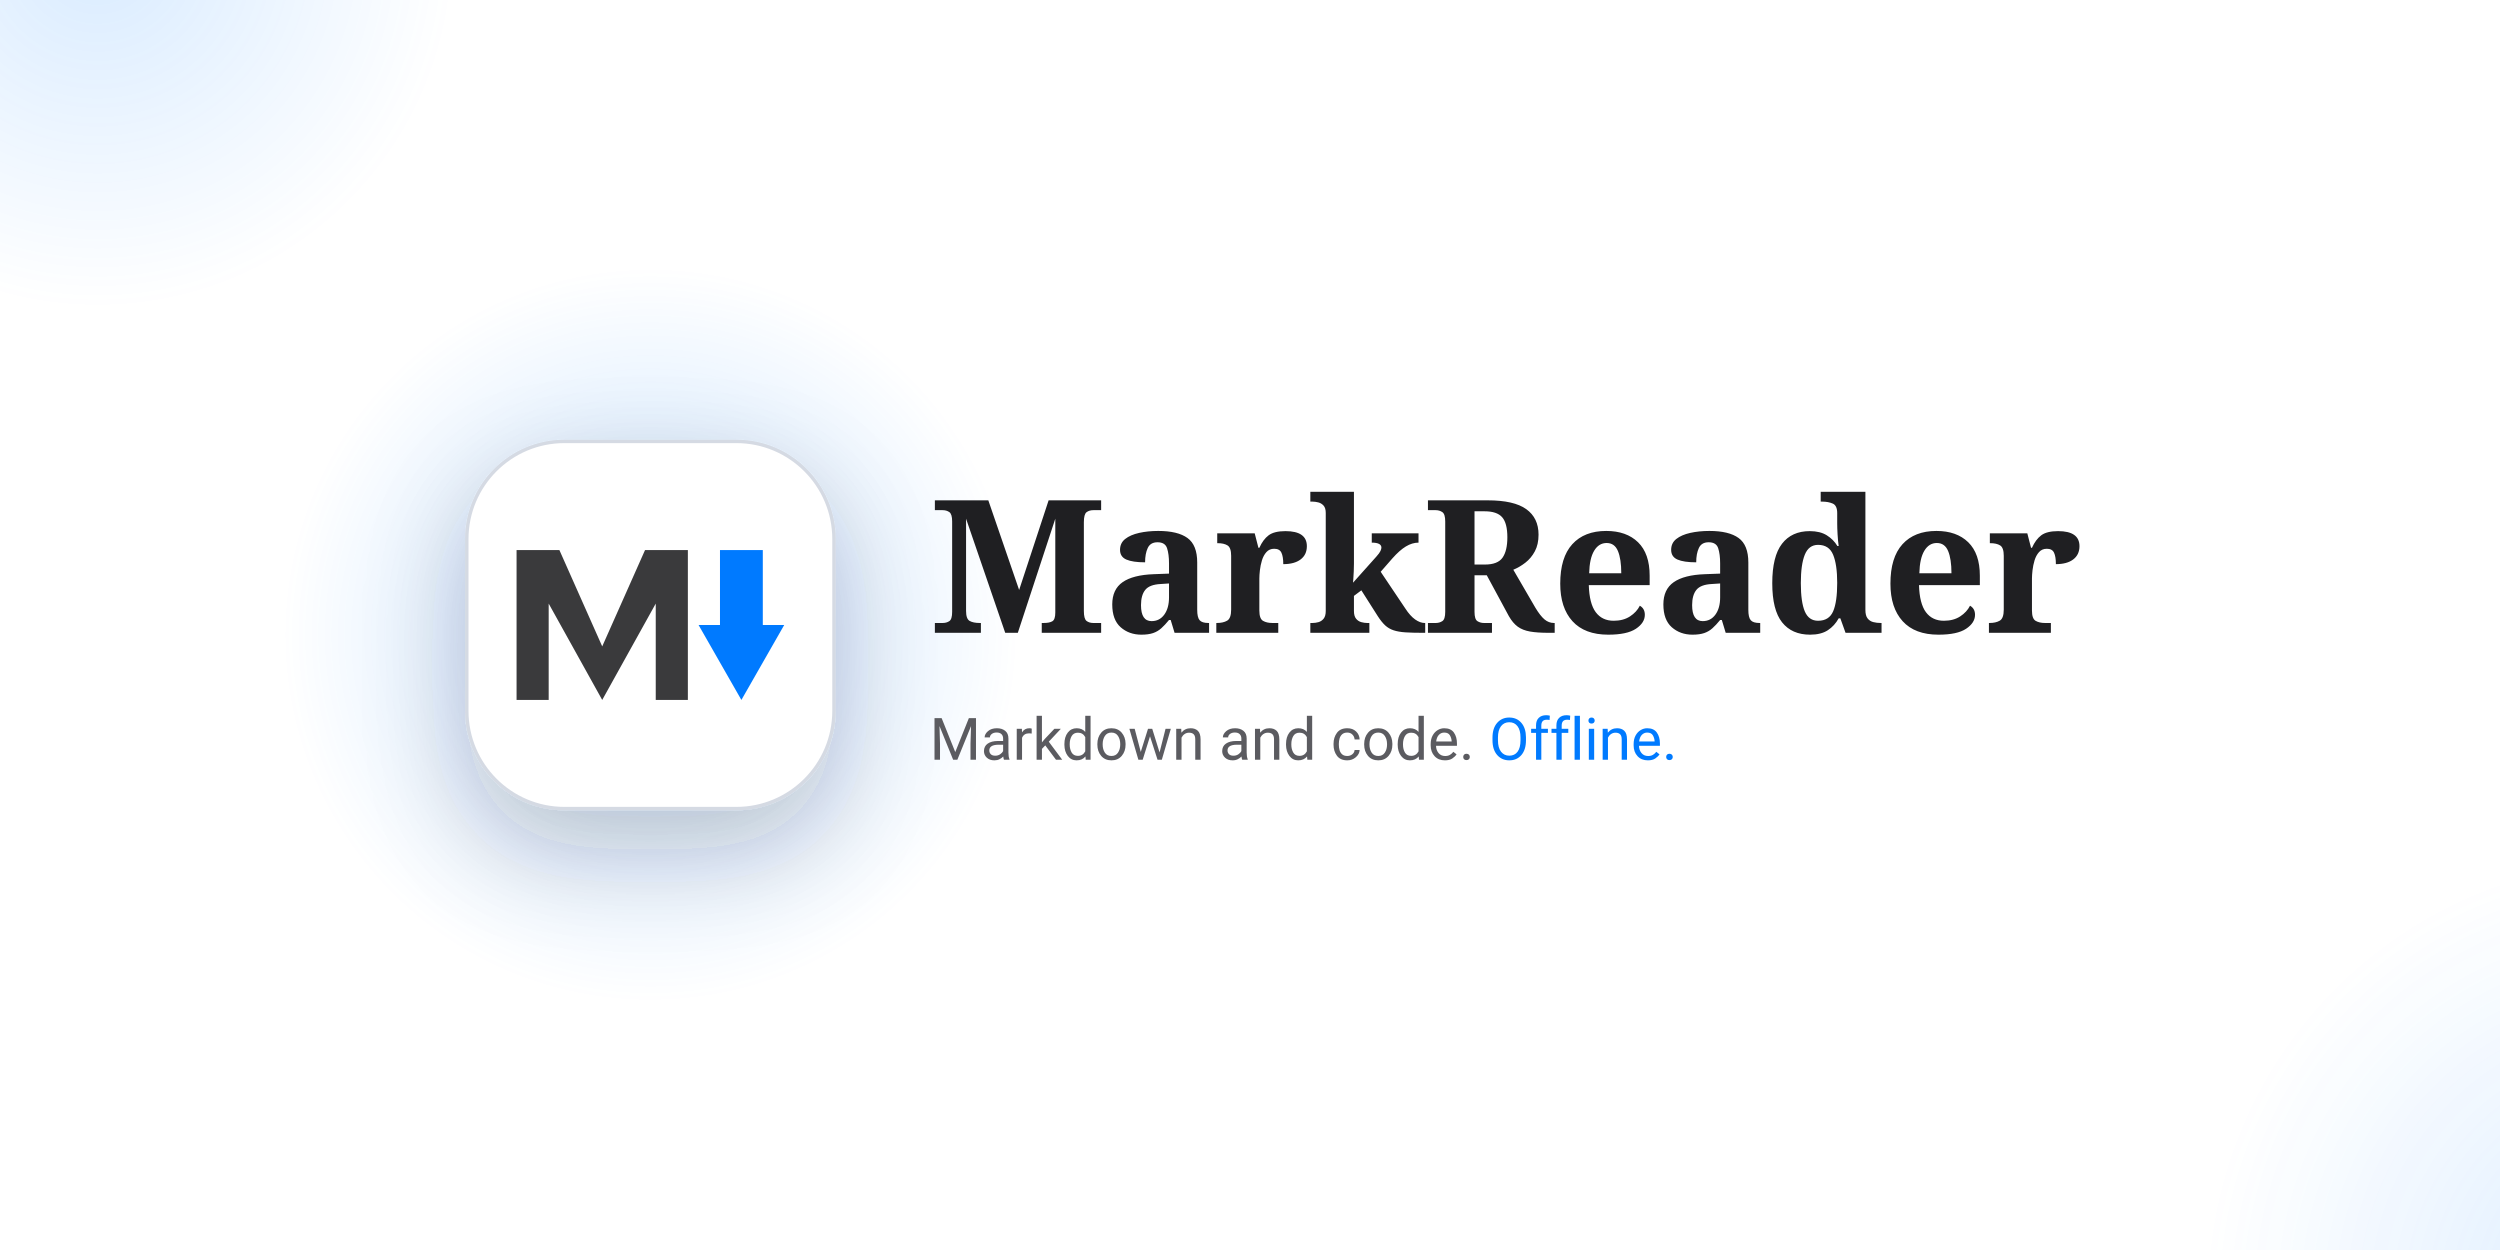
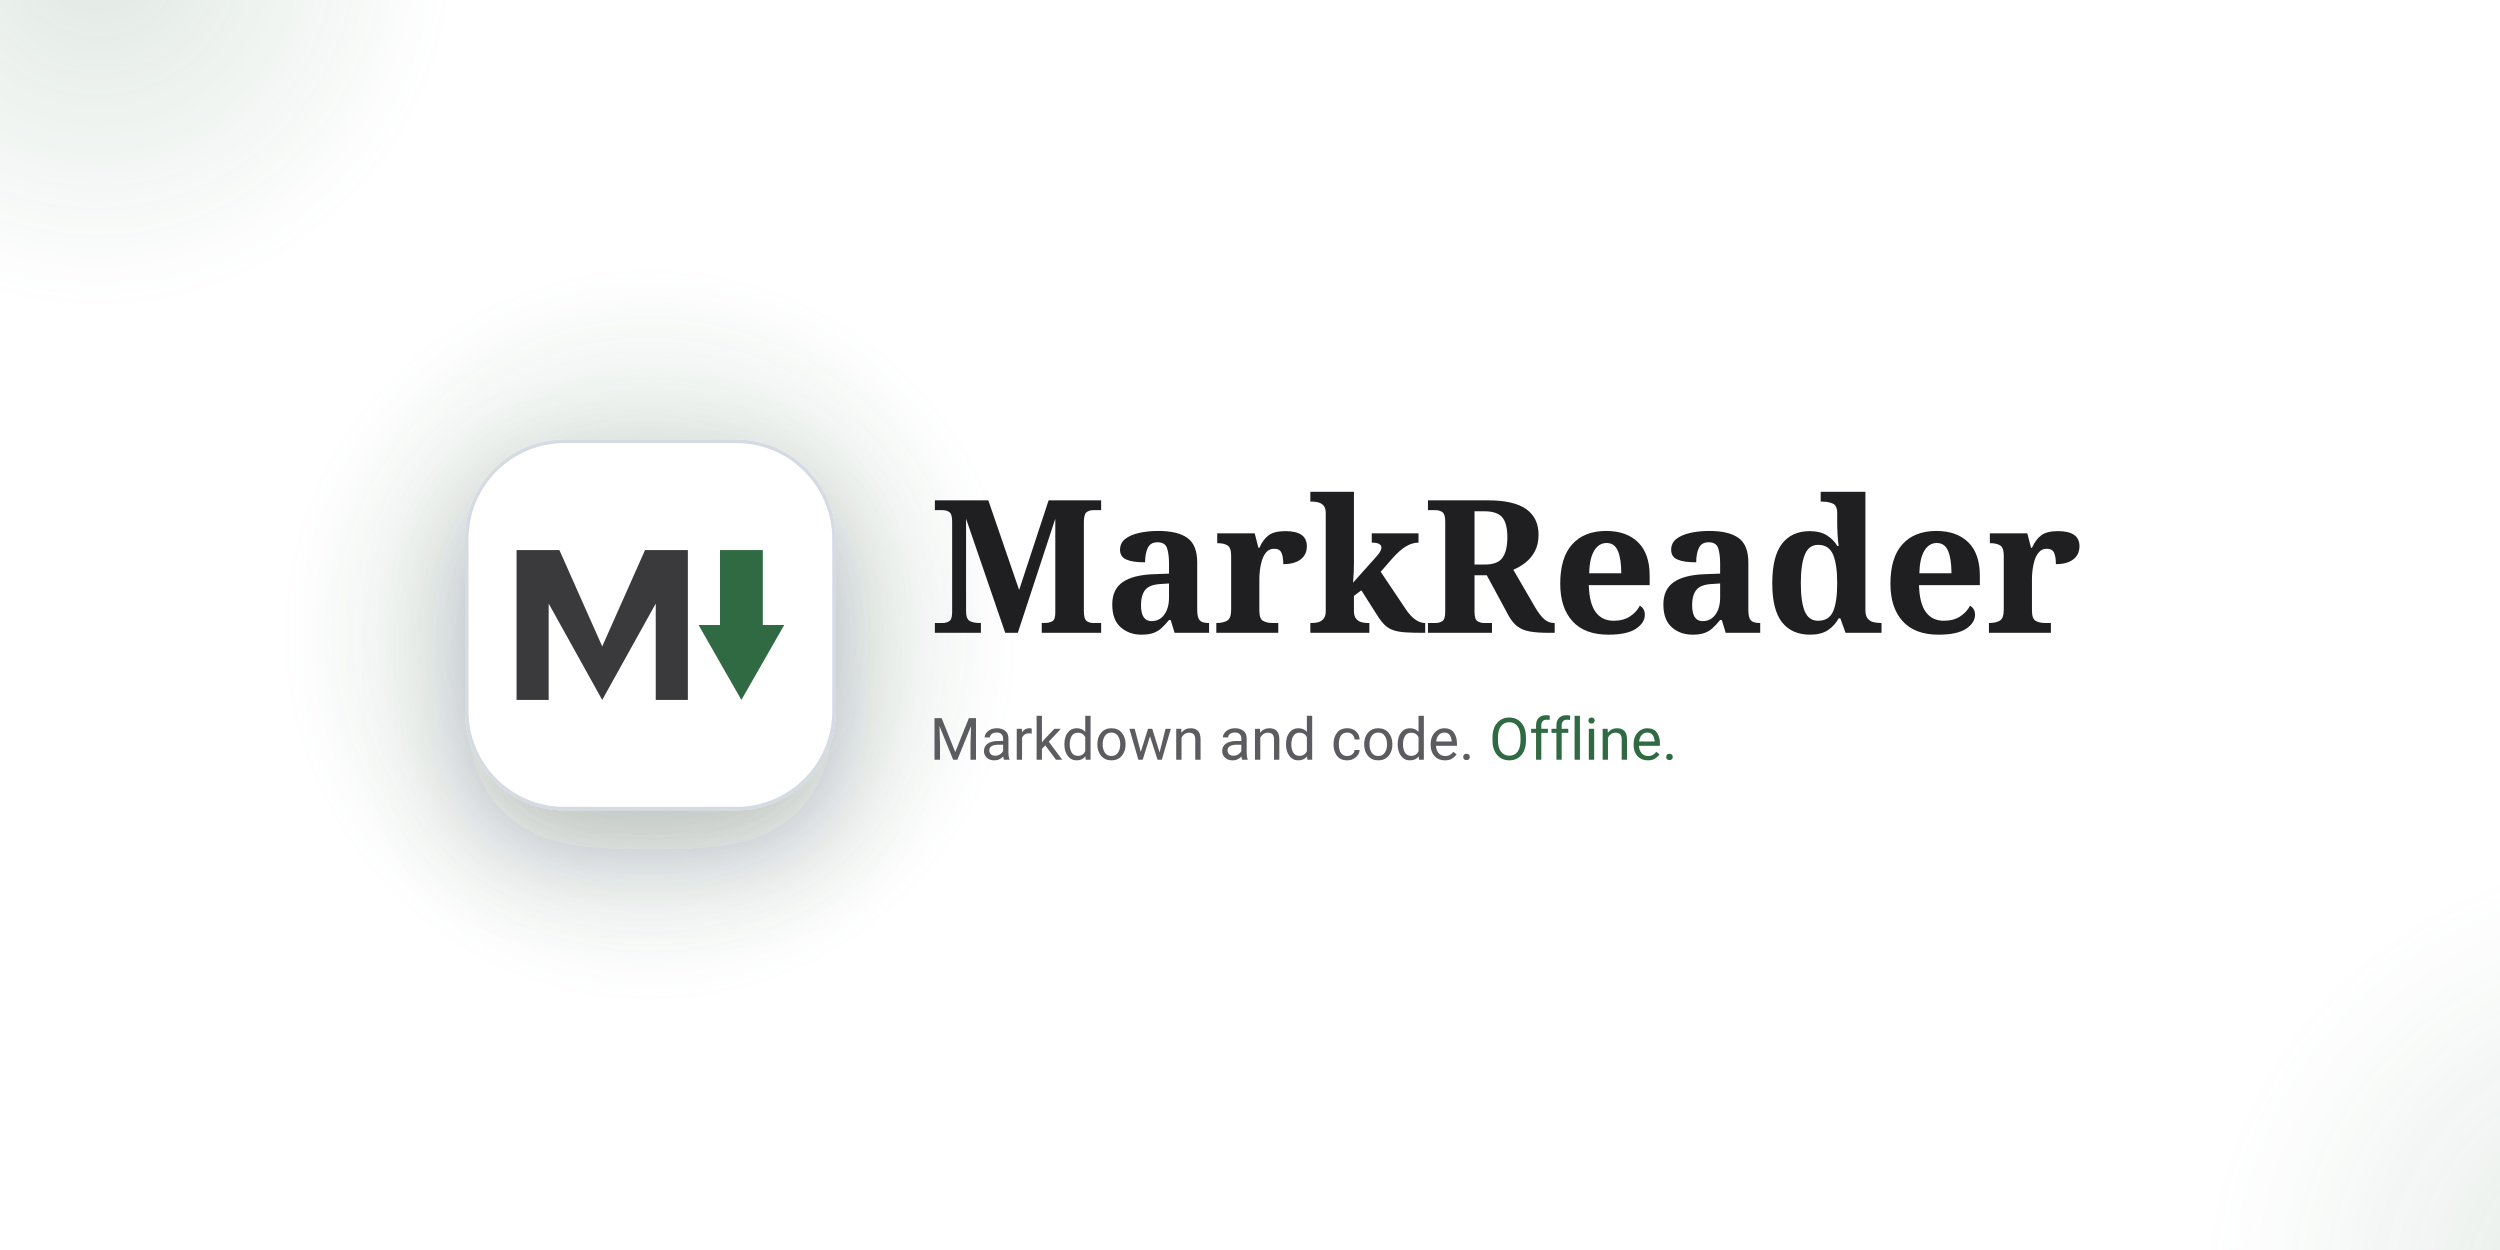
<svg xmlns="http://www.w3.org/2000/svg" width="1280" height="640" viewBox="0 0 1280 640">
  <defs>
    <style>
      @font-face { font-family: "Merriweather"; font-weight: 700; src: url("../app/src/main/res/font/merriweather_bold.ttf"); }
      @font-face { font-family: "Merriweather Sans"; font-weight: 400; src: url("../app/src/main/res/font/merriweather_sans_regular.ttf"); }
      .title { font-family: "Merriweather", Georgia, serif; font-weight: 700; font-size: 95px; letter-spacing: -1.25px; fill: #1F1F22; }
      .tagline { font-family: "Merriweather Sans", "Segoe UI", Roboto, sans-serif; font-size: 30px; fill: #5B5B60; }
    </style>
    <radialGradient id="glow" cx="50%" cy="50%" r="50%">
-       <stop offset="0%" stop-color="#007AFF" stop-opacity="0.15" />
-       <stop offset="70%" stop-color="#007AFF" stop-opacity="0" />
+       <stop offset="0%" stop-color="#306A42" stop-opacity="0.15" />
+       <stop offset="70%" stop-color="#306A42" stop-opacity="0" />
    </radialGradient>
    <radialGradient id="halo" cx="50%" cy="50%" r="50%">
-       <stop offset="0%" stop-color="#007AFF" stop-opacity="0.22" />
-       <stop offset="100%" stop-color="#007AFF" stop-opacity="0" />
+       <stop offset="0%" stop-color="#306A42" stop-opacity="0.22" />
+       <stop offset="100%" stop-color="#306A42" stop-opacity="0" />
    </radialGradient>
    <filter id="tileShadow" x="-30%" y="-30%" width="160%" height="170%">
      <feDropShadow dx="0" dy="2.5" stdDeviation="3" flood-color="#1C1C2E" flood-opacity="0.14" />
      <feDropShadow dx="0" dy="20" stdDeviation="25" flood-color="#1C1C2E" flood-opacity="0.22" />
    </filter>
  </defs>
  <rect width="1280" height="640" fill="#FFFFFF" />
  <circle cx="50" cy="-25" r="262" fill="url(#glow)" />
  <circle cx="1355" cy="665" r="325" fill="url(#glow)" opacity="0.9" />
  <circle cx="333" cy="325" r="188" fill="url(#halo)" />
  <g filter="url(#tileShadow)">
    <rect x="239" y="226" width="188" height="188" rx="50" fill="#FFFFFF" stroke="#D5DAE3" stroke-width="1.75" />
  </g>
  <svg x="259" y="246" width="148" height="148" viewBox="27 27 54 54">
    <path fill="#3A3A3C" d="M29,68V40h8l8,18l8,-18h8v28h-6V50l-10,18l-10,-18v18z" />
-     <path fill="#007AFF" d="M67,40h8v14h4l-8,14l-8,-14h4z" />
+     <path fill="#306A42" d="M67,40h8v14h4l-8,14l-8,-14h4z" />
  </svg>
  <text x="476" y="324" class="title">MarkReader</text>
-   <text x="476" y="389" class="tagline">Markdown and code. <tspan fill="#007AFF">Offline.</tspan>
+   <text x="476" y="389" class="tagline">Markdown and code. <tspan fill="#306A42">Offline.</tspan>
  </text>
</svg>
